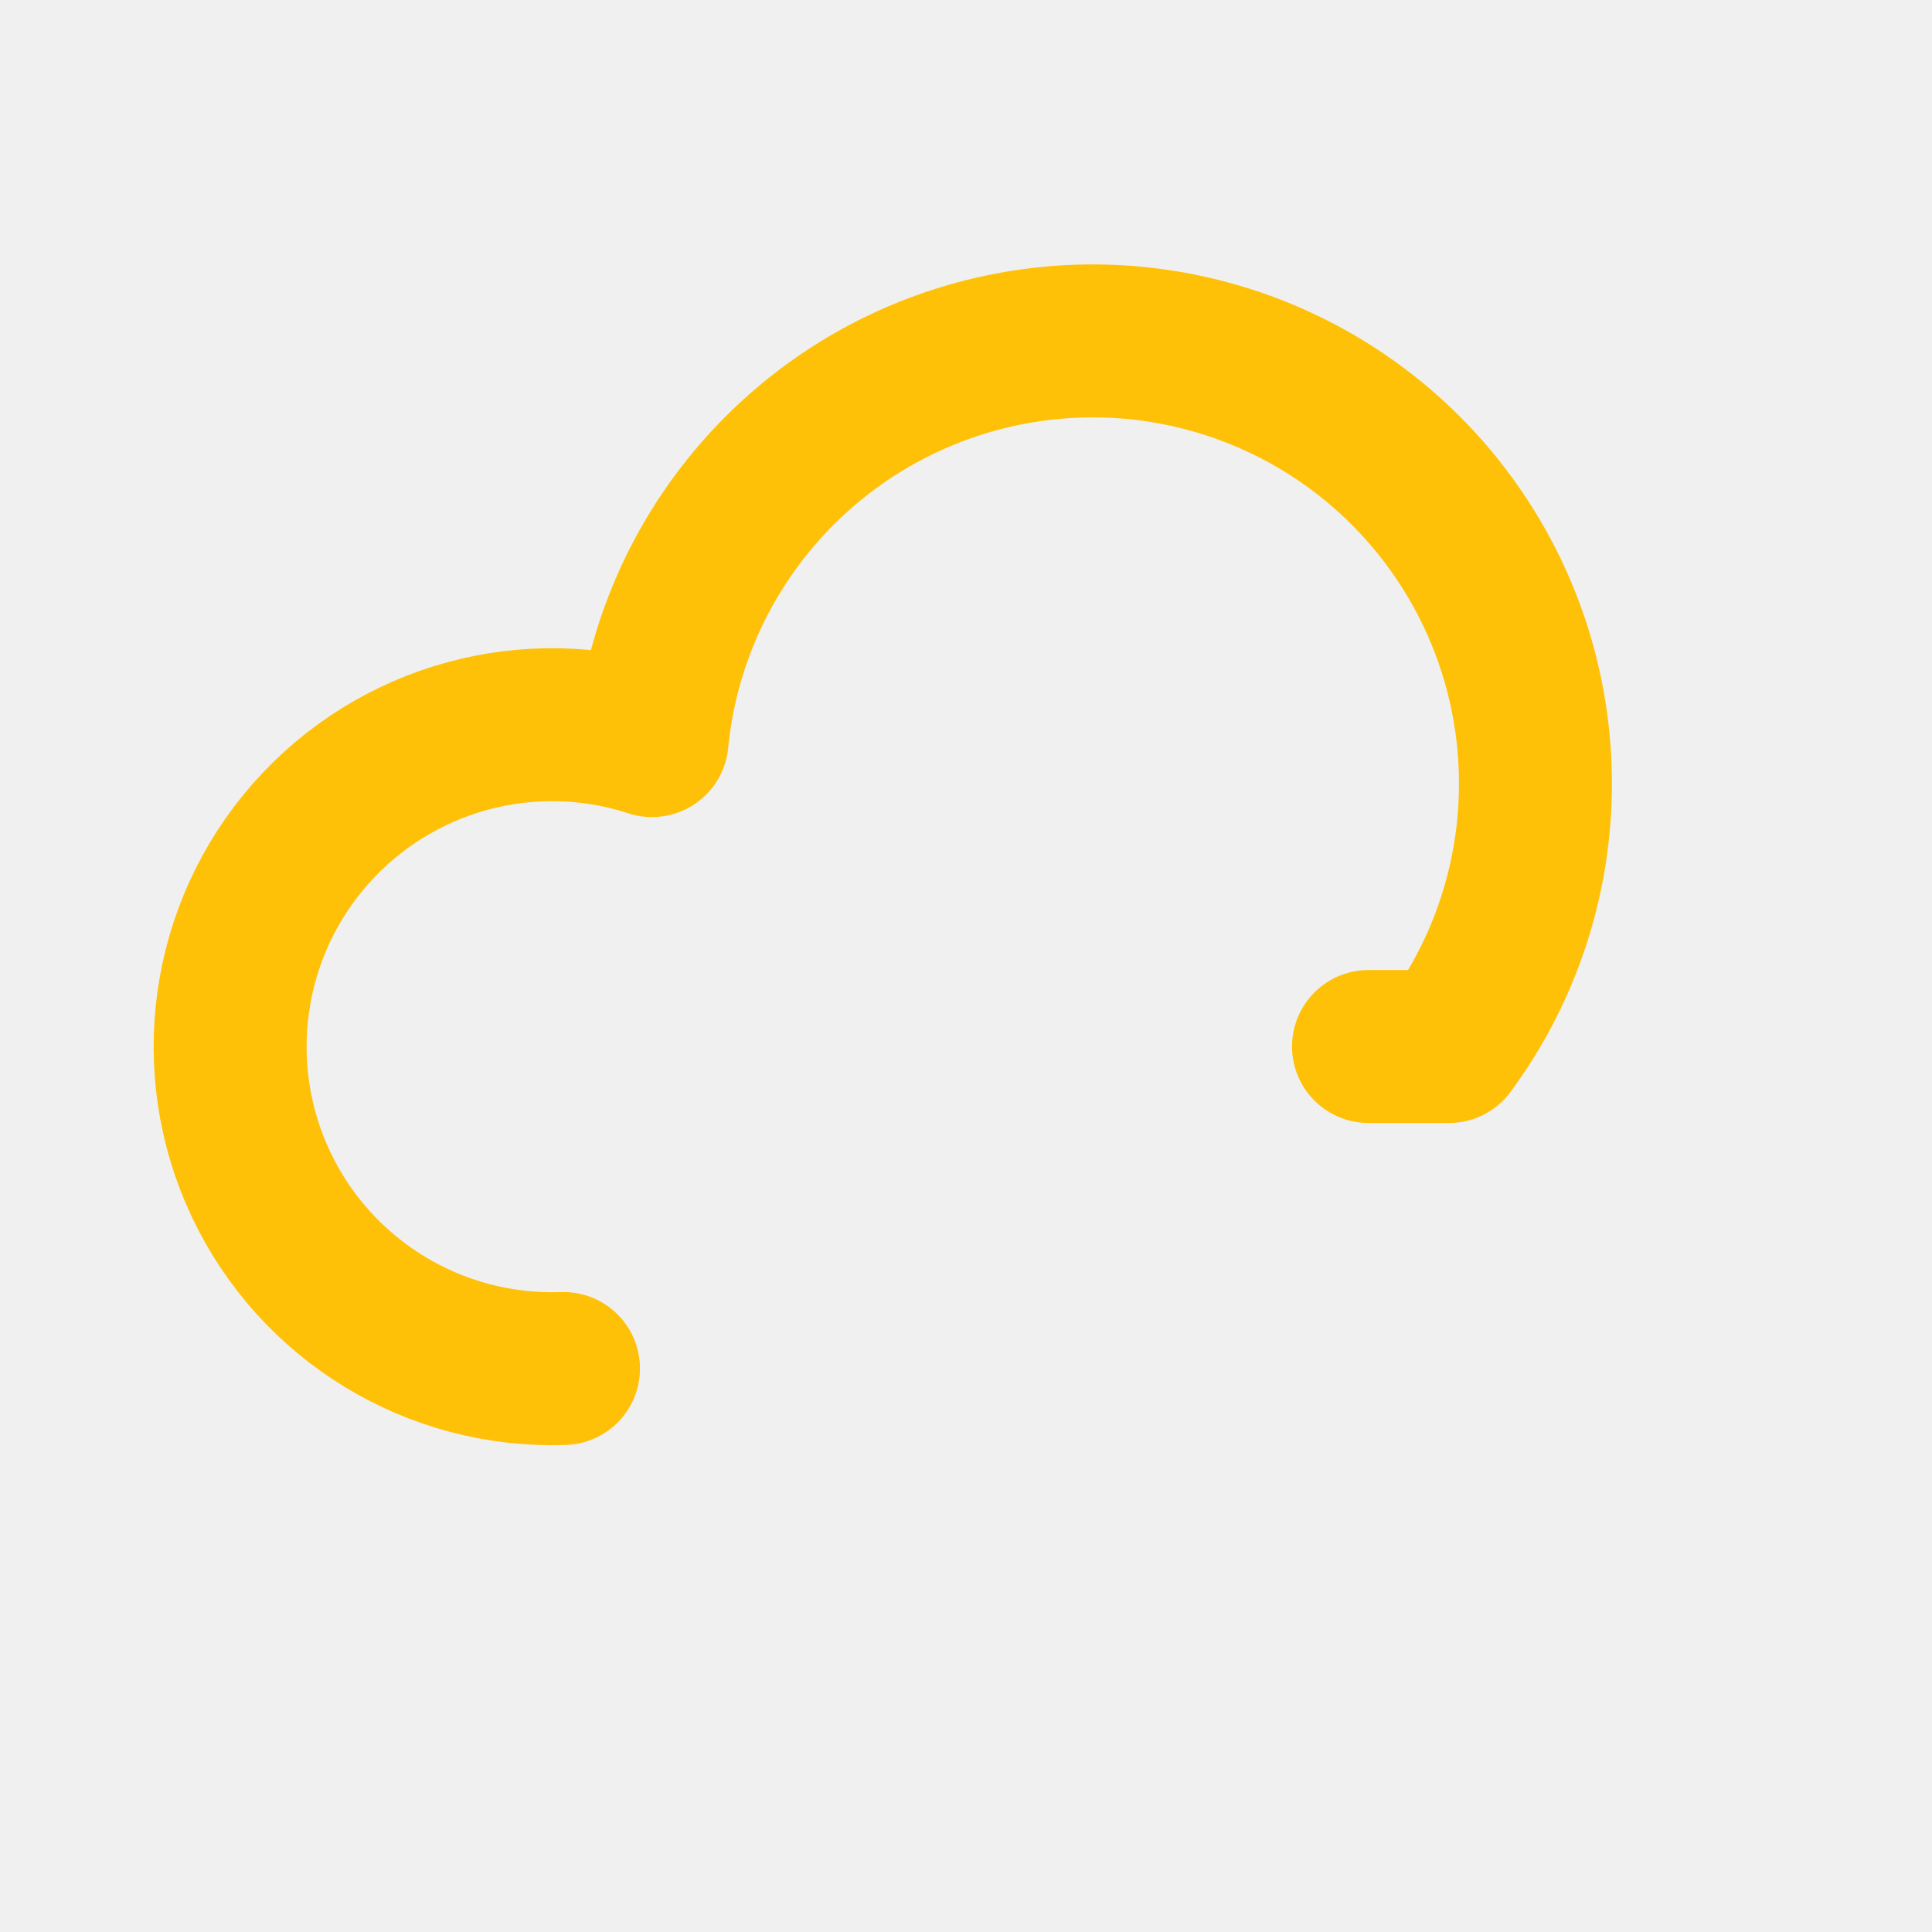
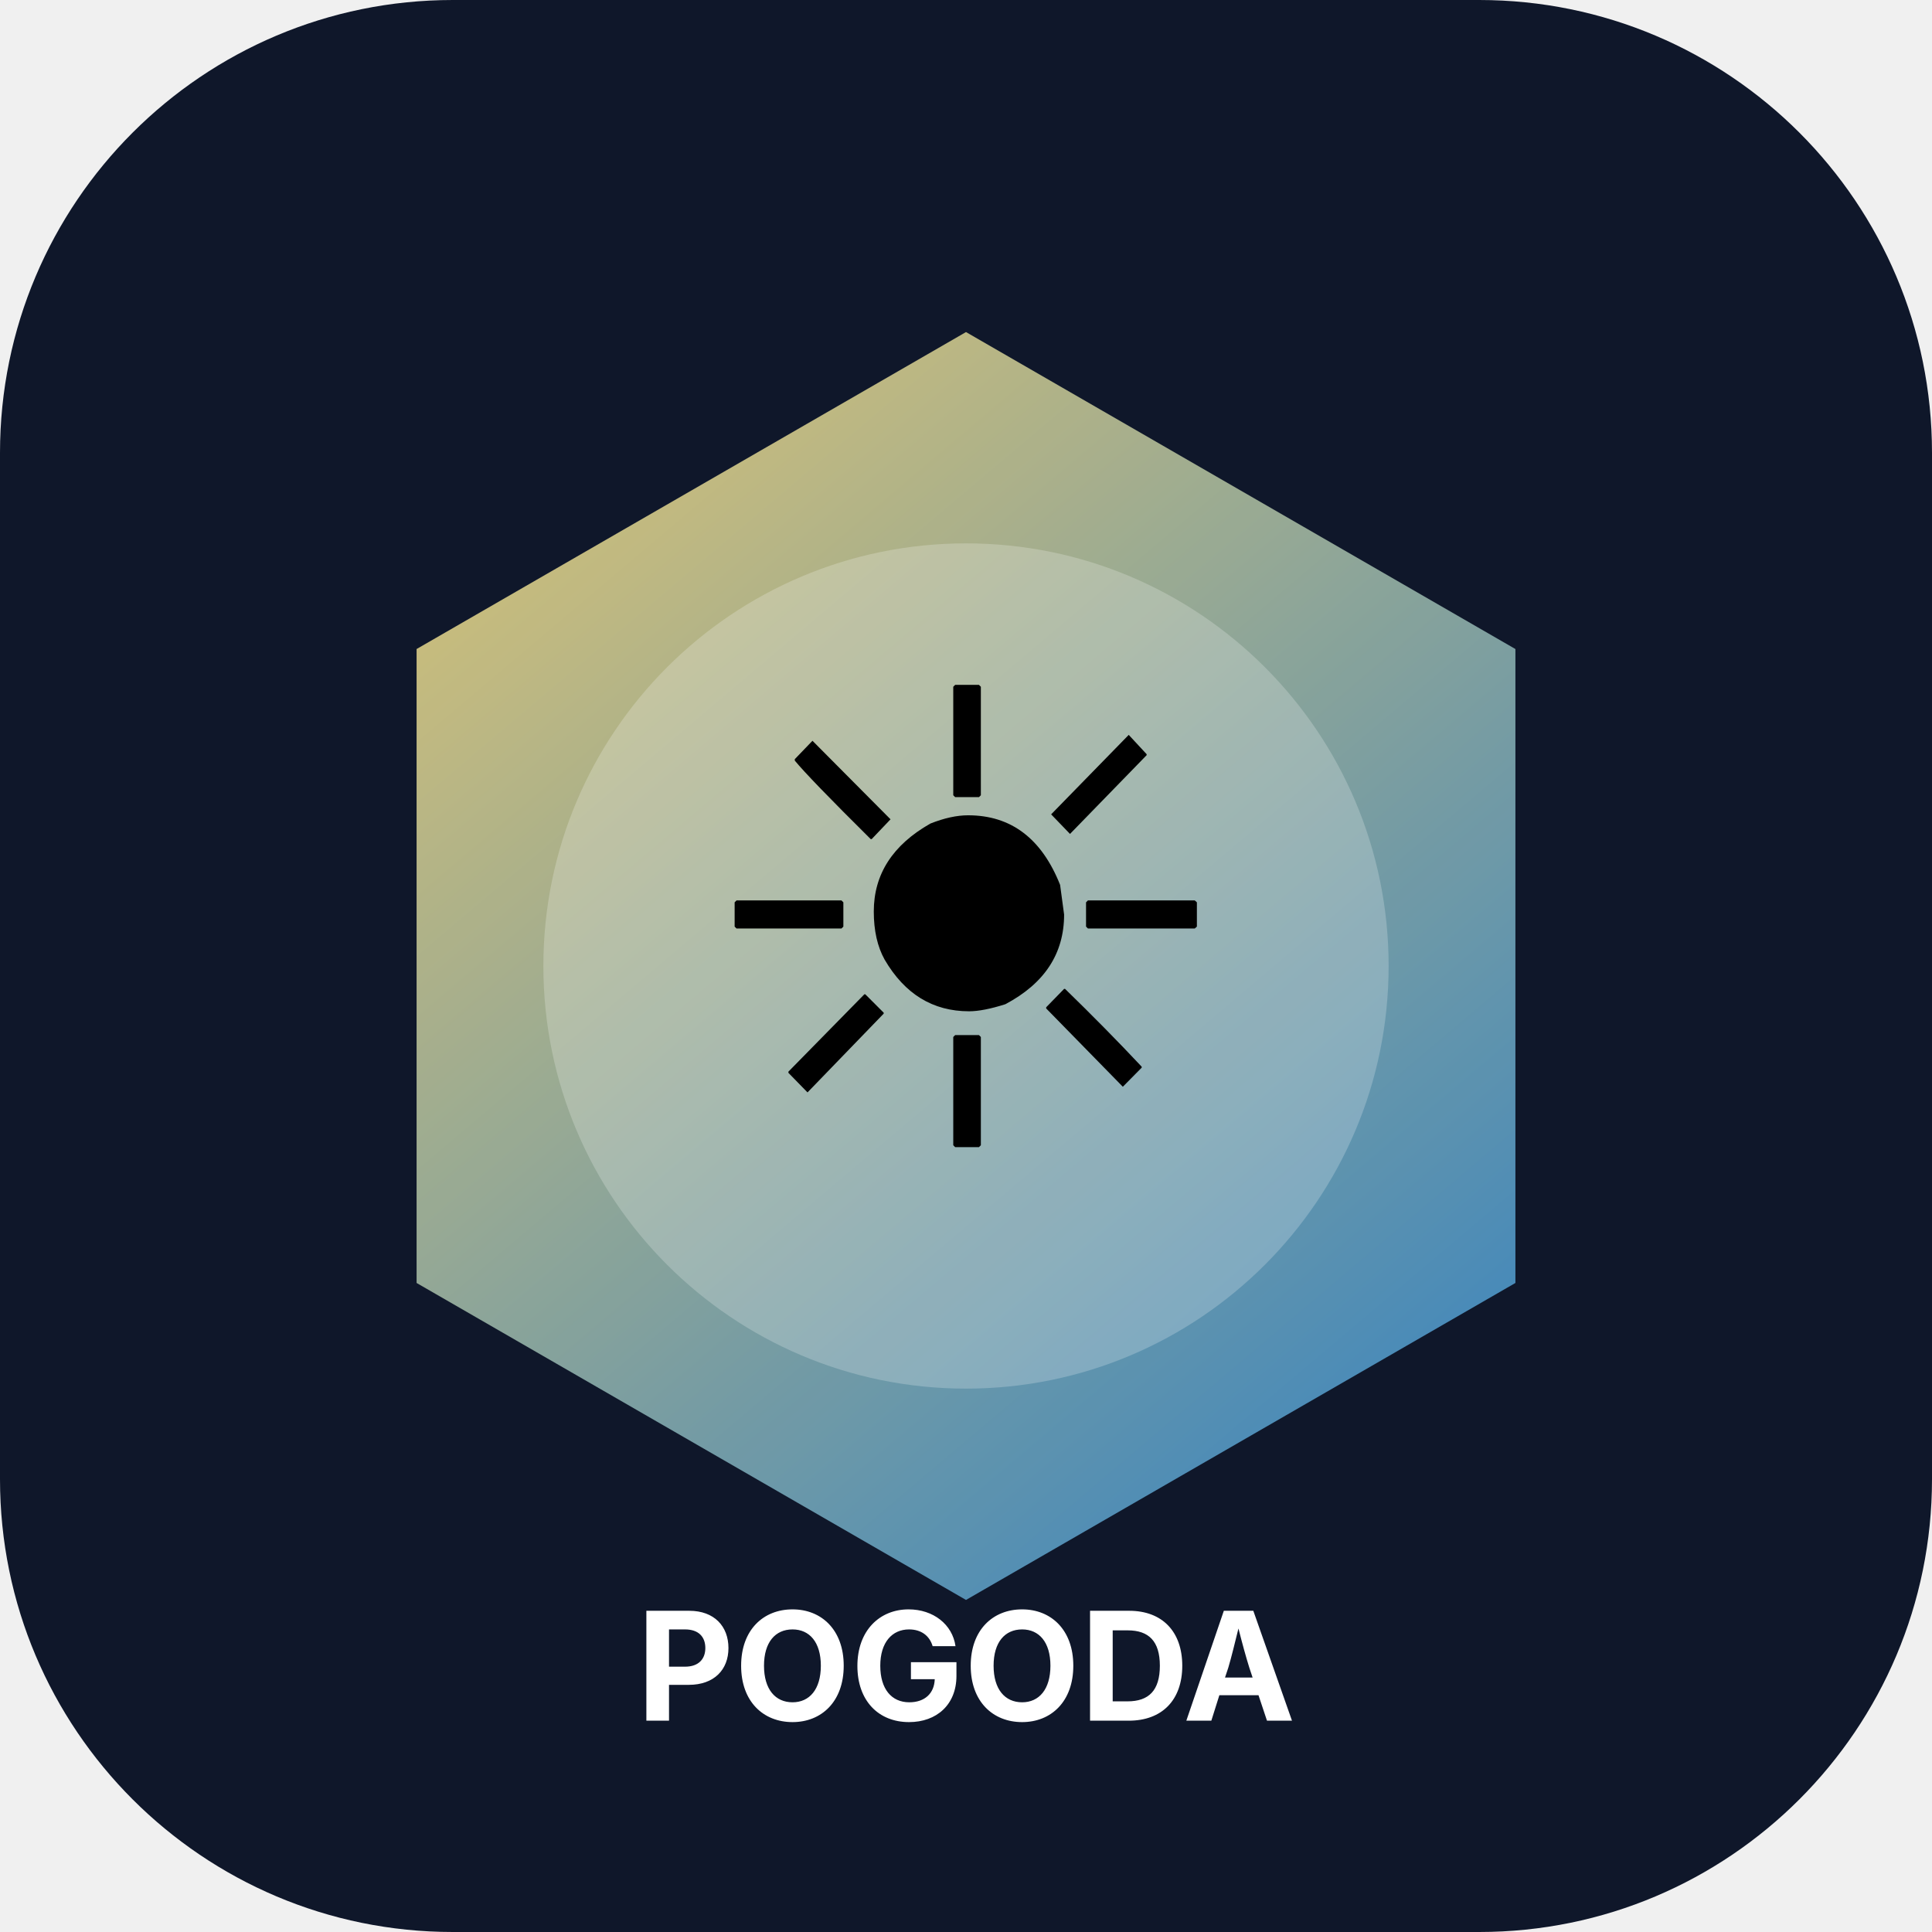
- <svg xmlns="http://www.w3.org/2000/svg" viewBox="0 0 24 24" fill="none" stroke="#FFC107" stroke-width="1.9" stroke-linecap="round" stroke-linejoin="round">
-   <path d="M7 17a4 4 0 1 1 1.1-7.8A5.5 5.5 0 1 1 18 13h-1" />
+ <svg xmlns="http://www.w3.org/2000/svg" width="128" height="128" viewBox="0 0 128 128" role="img" aria-label="Pogoda">
+   <defs>
+     <linearGradient id="g" x1="20" y1="12" x2="108" y2="116" gradientUnits="userSpaceOnUse">
+       <stop stop-color="#ffd66b" />
+       <stop offset="1" stop-color="#1c7ed6" />
+     </linearGradient>
+   </defs>
+   <rect width="128" height="128" rx="30" fill="#0f172a" />
+   <polygon points="100.4,43.0 100.4,85.0 64.0,106.0 27.6,85.0 27.6,43.0 64.0,22.0" fill="url(#g)" opacity=".95" />
+   <circle cx="64" cy="64" r="28" fill="rgba(255,255,255,.22)" />
+   <text x="64" y="76" text-anchor="middle" font-size="42" font-family="Arial, sans-serif">☀</text>
+   <text x="64" y="114" text-anchor="middle" font-size="10" font-weight="700" fill="#ffffff" font-family="Inter, Arial, sans-serif">POGODA</text>
</svg>
